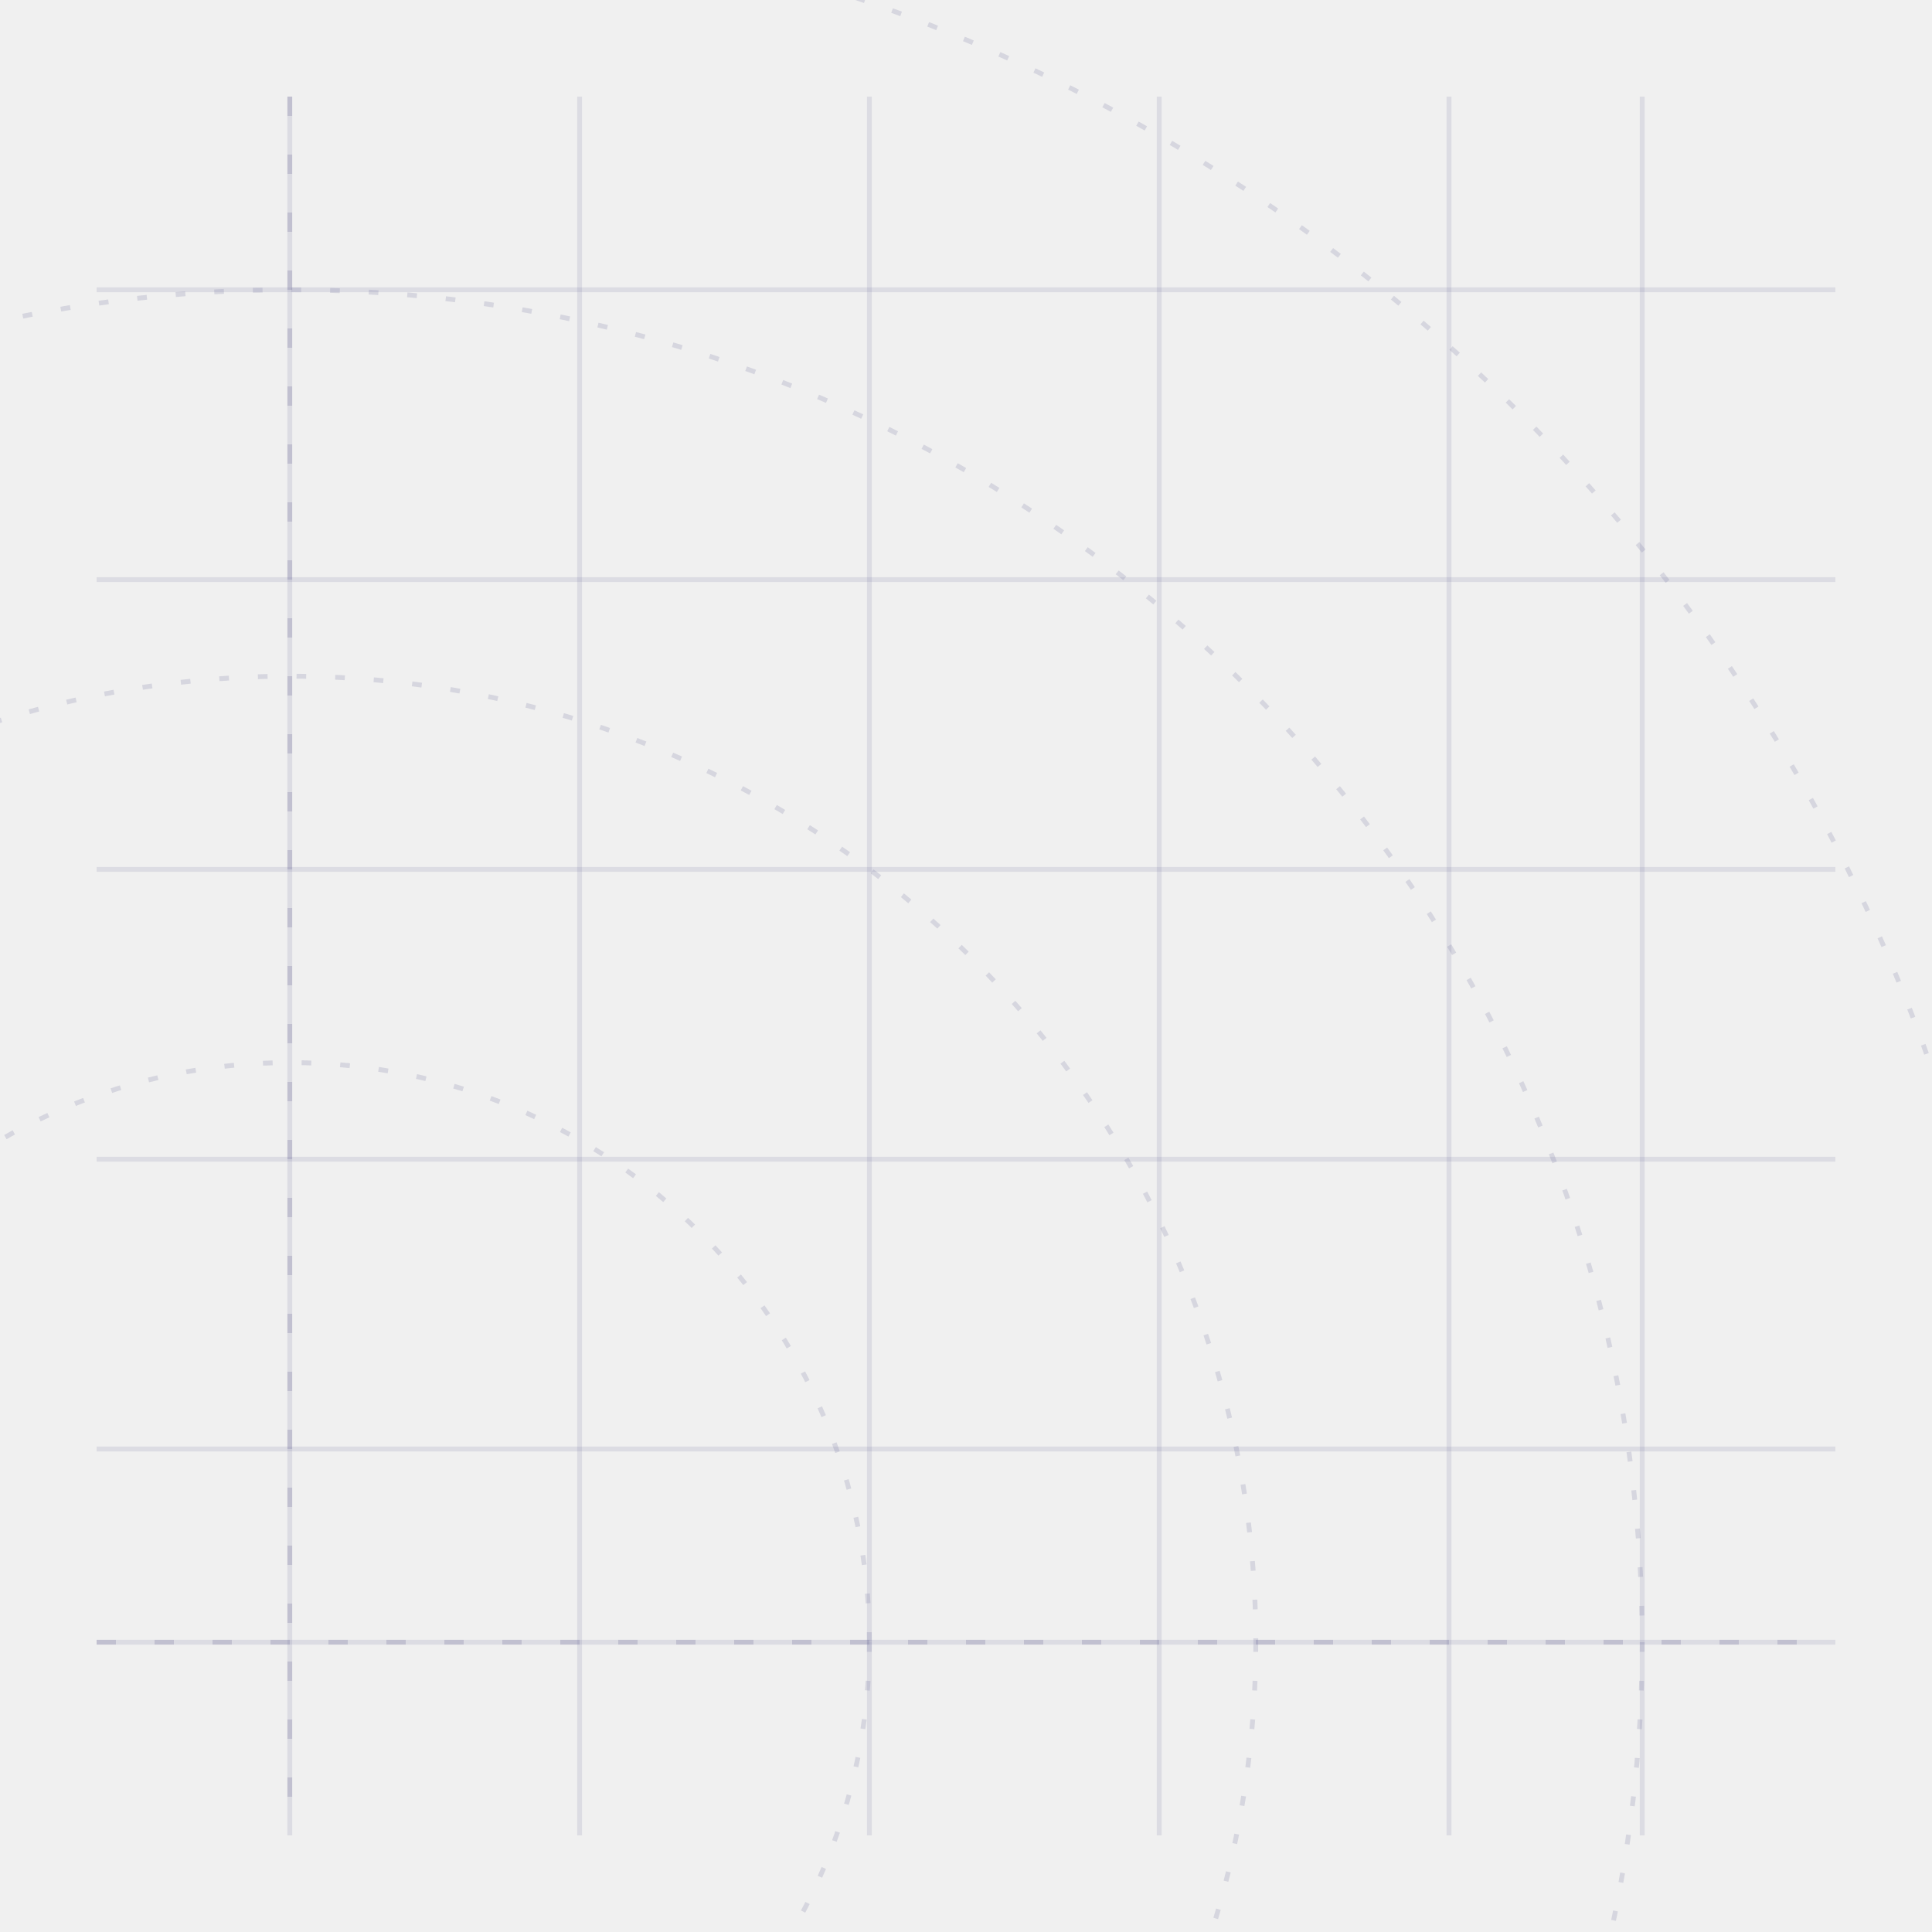
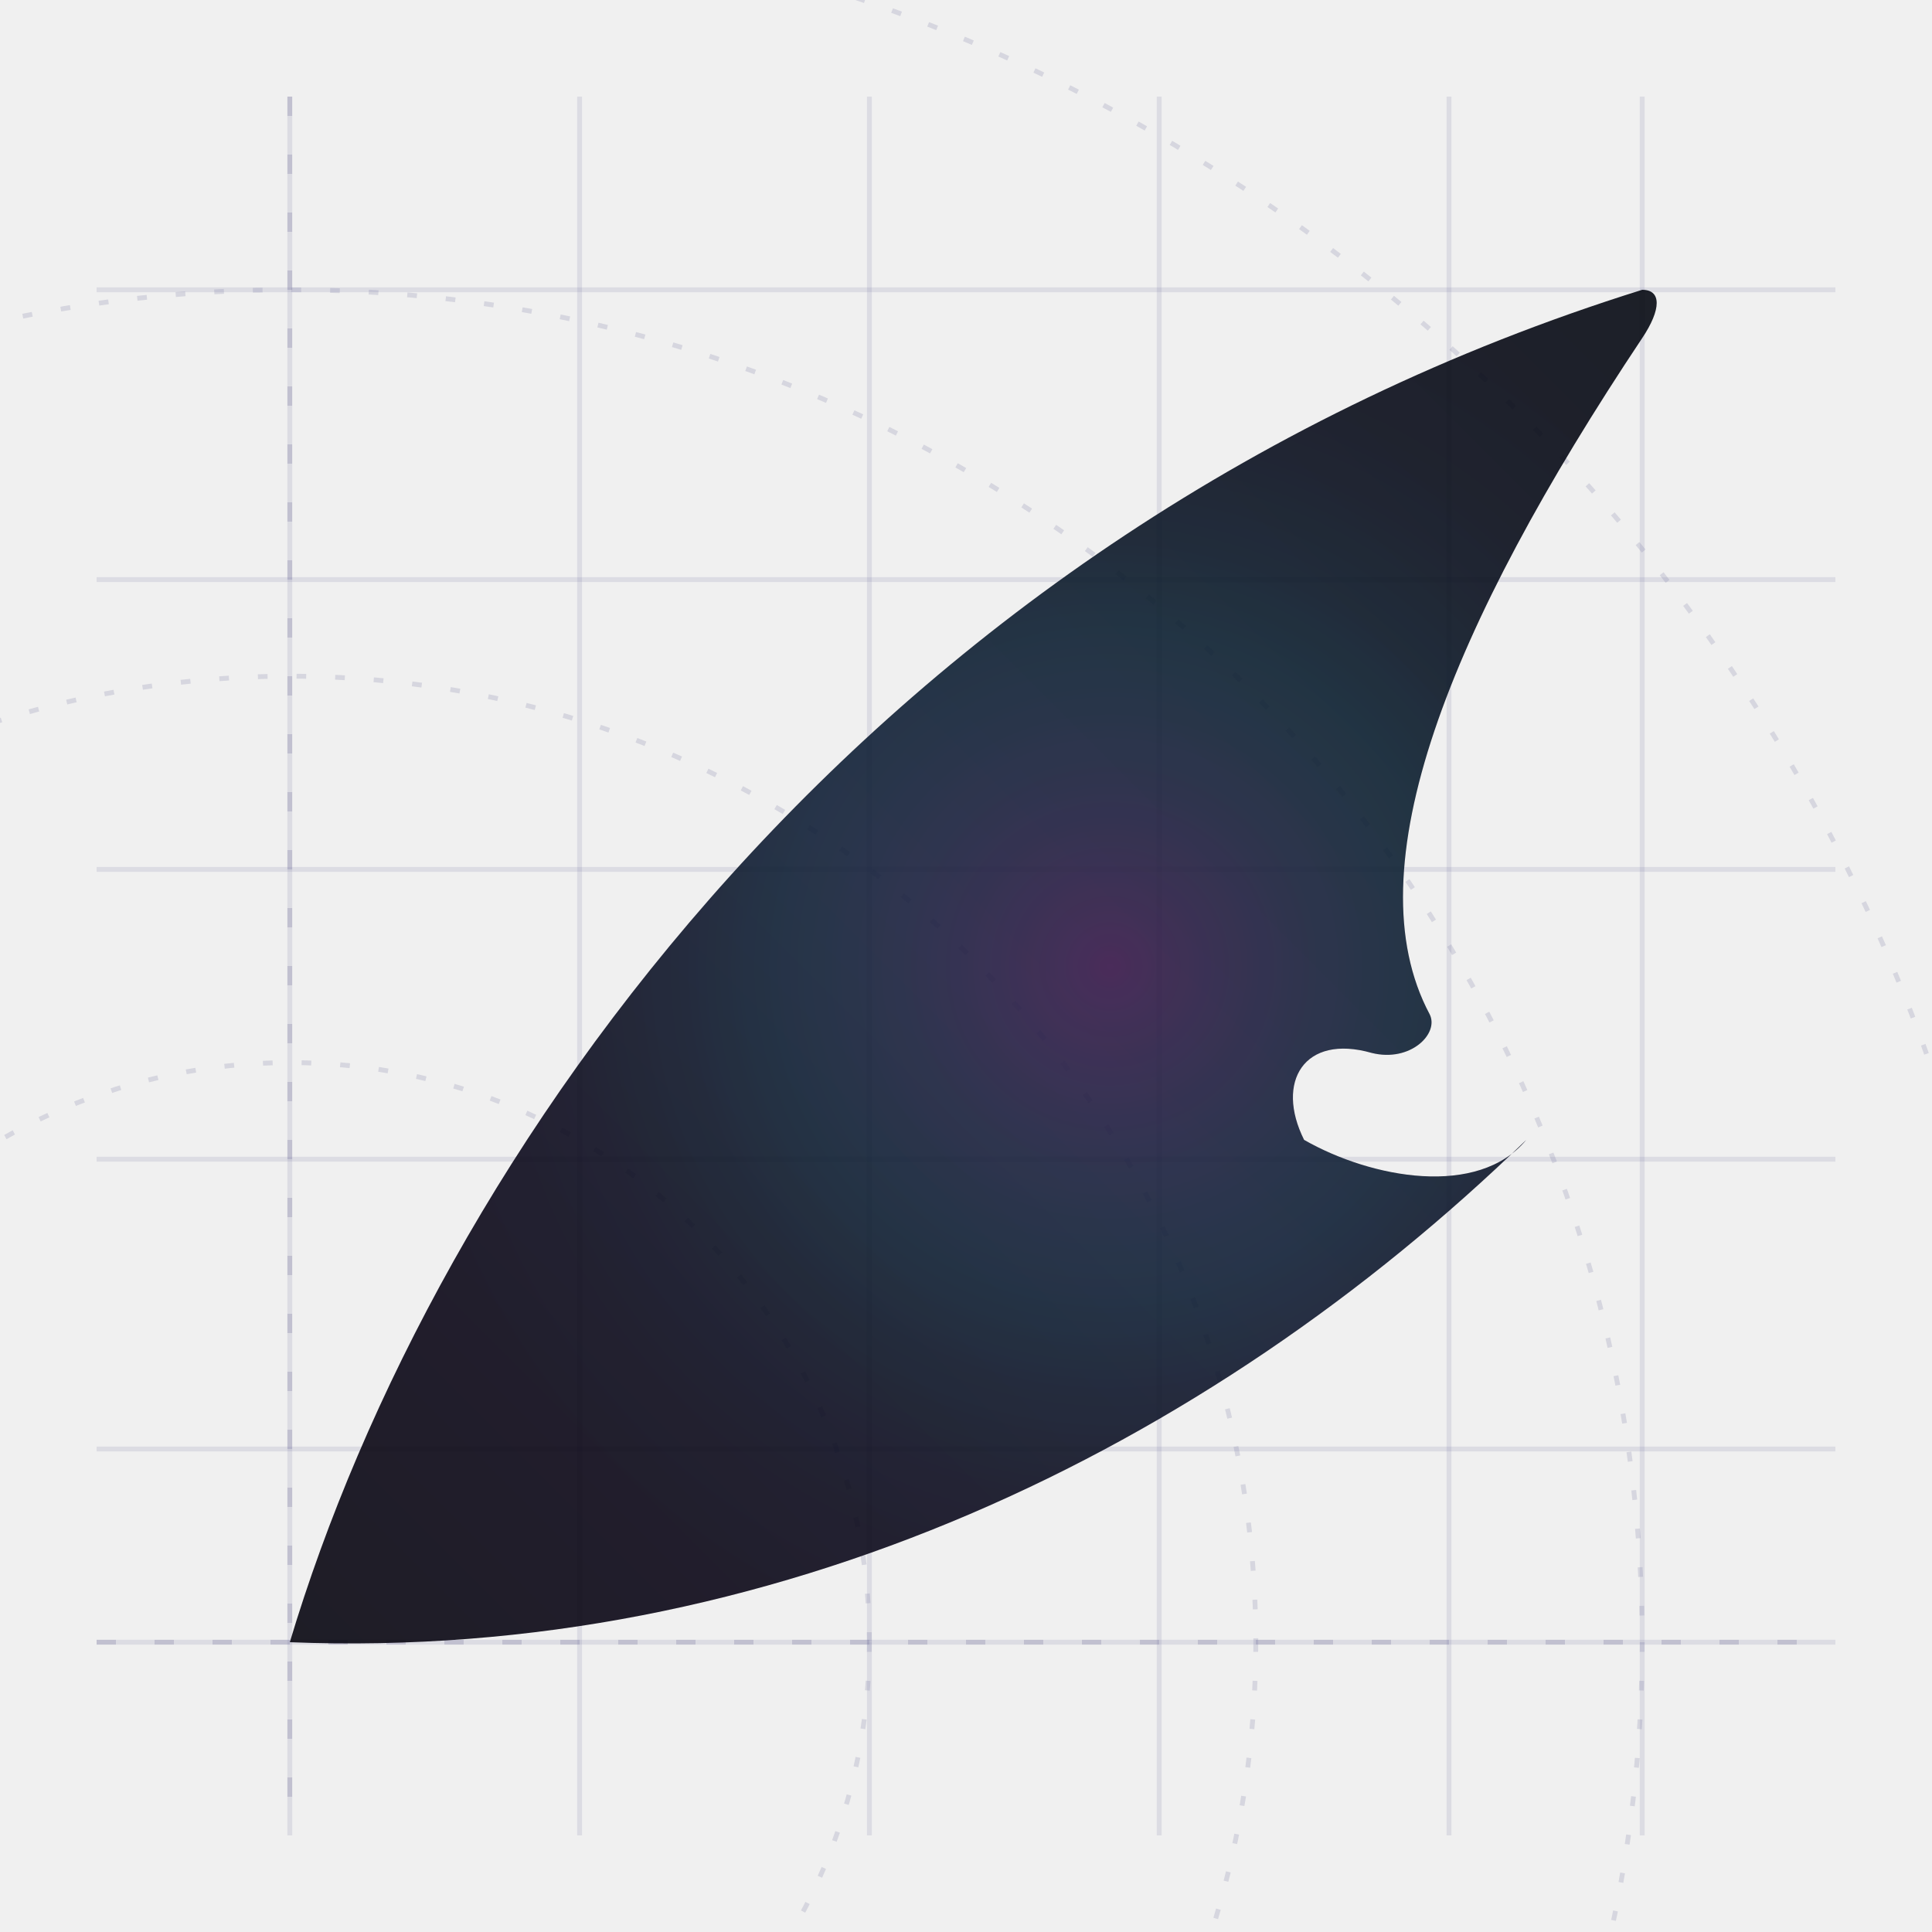
<svg xmlns="http://www.w3.org/2000/svg" viewBox="0 0 200 200" fill="none" width="100%" height="100%">
  <defs>
    <linearGradient id="crest-gradient" x1="0%" y1="100%" x2="100%" y2="0%">
      <stop offset="0%" stop-color="#00F0FF" />
      <stop offset="50%" stop-color="#D946EF" />
      <stop offset="100%" stop-color="#FFE600" />
    </linearGradient>
-     <filter id="neon-glow" x="-20%" y="-20%" width="140%" height="140%">
-       <feGaussianBlur stdDeviation="4" result="blur" />
+     <linearGradient id="cyan-glow-grad" x1="0%" y1="100%" x2="100%" y2="0%">
+       <stop offset="0%" stop-color="#00F0FF" />
+       <stop offset="100%" stop-color="#0072FF" />
+     </linearGradient>
+     <linearGradient id="purple-glow-grad" x1="0%" y1="100%" x2="100%" y2="0%">
+       <stop offset="0%" stop-color="#A855F7" />
+       <stop offset="100%" stop-color="#6366F1" />
+     </linearGradient>
+     <linearGradient id="magenta-glow-grad" x1="0%" y1="100%" x2="100%" y2="0%">
+       <stop offset="0%" stop-color="#EC4899" />
+       <stop offset="100%" stop-color="#F43F5E" />
+     </linearGradient>
+     <linearGradient id="yellow-glow-grad" x1="0%" y1="100%" x2="100%" y2="0%">
+       <stop offset="0%" stop-color="#FFE600" />
+       <stop offset="100%" stop-color="#FF6B00" />
+     </linearGradient>
+     <linearGradient id="crest-fill-gradient" x1="0%" y1="100%" x2="100%" y2="0%">
+       <stop offset="0%" stop-color="#070510" />
+       <stop offset="50%" stop-color="#0F0920" />
+       <stop offset="100%" stop-color="#050912" />
+     </linearGradient>
+     <radialGradient id="neon-ambient-glow" cx="60%" cy="50%" r="55%">
+       <stop offset="0%" stop-color="#D946EF" stop-opacity="0.25" />
+       <stop offset="45%" stop-color="#00F0FF" stop-opacity="0.12" />
+       <stop offset="100%" stop-color="#000000" stop-opacity="0" />
+     </radialGradient>
+     <filter id="neon-glow" x="-30%" y="-30%" width="160%" height="160%">
+       <feGaussianBlur stdDeviation="5" result="blur1" />
+       <feGaussianBlur stdDeviation="2.5" result="blur2" />
+       <feMerge>
+         <feMergeNode in="blur1" />
+         <feMergeNode in="blur2" />
+         <feMergeNode in="SourceGraphic" />
+       </feMerge>
+     </filter>
+     <filter id="subtle-glow" x="-20%" y="-20%" width="140%" height="140%">
+       <feGaussianBlur stdDeviation="1.5" result="blur" />
      <feMerge>
        <feMergeNode in="blur" />
        <feMergeNode in="SourceGraphic" />
      </feMerge>
    </filter>
  </defs>
  <style>
    /* Path draw-in keyframes */
    @keyframes drawIn {
      from {
        stroke-dashoffset: 800;
      }
      to {
        stroke-dashoffset: 0;
      }
    }

    @keyframes fadeTicks {
      from { opacity: 0; }
      to { opacity: 0.35; }
    }

    @keyframes textFade {
      from { opacity: 0; }
      to { opacity: 0.45; }
    }

    /* Core vector classes with transition systems */
+     .crest-backdrop {
+       transition: fill 0.4s ease, opacity 0.4s ease;
+     }
+ 
    .crest-outline {
      stroke: url(#crest-gradient);
-       stroke-width: 1.5px;
+       stroke-width: 1.8px;
      stroke-linecap: round;
      stroke-linejoin: round;
      fill: none;
      stroke-dasharray: 800;
      stroke-dashoffset: 800;
      animation: drawIn 2.5s cubic-bezier(0.16, 1, 0.3, 1) forwards;
-       transition: stroke-width 0.4s ease, filter 0.4s ease, stroke 0.4s ease;
-     }
- 
-     .drift-path {
-       stroke: url(#crest-gradient);
-       stroke-width: 3.2px;
+       transition: stroke-width 0.4s ease, filter 0.4s ease, stroke-width 0.4s ease;
+     }
+ 
+     .drift-path-glow {
      stroke-linecap: round;
      fill: none;
      stroke-dasharray: 500;
      stroke-dashoffset: 500;
-       transition: transform 0.4s cubic-bezier(0.25, 0.8, 0.25, 1), filter 0.4s ease, stroke-width 0.4s ease;
-     }
- 
+       filter: url(#neon-glow);
+       transition: transform 0.4s cubic-bezier(0.25, 0.8, 0.25, 1);
+     }
+ 
+     .drift-path-core {
+       stroke-linecap: round;
+       fill: none;
+       stroke-dasharray: 500;
+       stroke-dashoffset: 500;
+       transition: transform 0.4s cubic-bezier(0.25, 0.8, 0.25, 1), stroke-width 0.4s ease;
+     }
+ 
+     .drift-path-highlight {
+       stroke: #FFFFFF;
+       stroke-linecap: round;
+       fill: none;
+       stroke-dasharray: 500;
+       stroke-dashoffset: 500;
+       opacity: 0.85;
+       transition: transform 0.4s cubic-bezier(0.25, 0.8, 0.25, 1);
+     }
+ 
+     /* Synchronized animations for layers */
    .drift-path-1 {
      animation: drawIn 2.2s cubic-bezier(0.16, 1, 0.3, 1) forwards 0.1s;
    }

    .drift-path-2 {
      animation: drawIn 2.0s cubic-bezier(0.16, 1, 0.3, 1) forwards 0.25s;
    }

    .drift-path-3 {
      animation: drawIn 1.8s cubic-bezier(0.16, 1, 0.3, 1) forwards 0.4s;
    }

    .drift-path-4 {
      animation: drawIn 1.6s cubic-bezier(0.16, 1, 0.3, 1) forwards 0.55s;
    }

    /* Blueprint lines and annotations */
    .blueprint-grid {
      stroke: #6E6D99;
      stroke-width: 0.5px;
      opacity: 0.15;
      transition: opacity 0.3s ease;
    }

    .blueprint-circle {
      stroke: #6E6D99;
      stroke-width: 0.5px;
      opacity: 0.2;
      stroke-dasharray: 1 3;
    }

    .blueprint-axis {
      stroke: #6E6D99;
      stroke-width: 0.5px;
      opacity: 0.25;
      stroke-dasharray: 2 4;
    }

    .blueprint-tick {
      stroke: #6E6D99;
      stroke-width: 0.5px;
      opacity: 0;
      animation: fadeTicks 1s ease forwards 1s;
    }

    .blueprint-text {
      fill: #6E6D99;
      font-family: 'Space Grotesk', 'Courier New', monospace;
      font-size: 5px;
      font-weight: 500;
      letter-spacing: 0.5px;
      opacity: 0;
      animation: textFade 1s ease forwards 1.2s;
      transition: fill 0.3s ease, opacity 0.3s ease;
    }

    /* Interactive hover states ("responble me more") */
    svg:hover .crest-outline {
-       stroke-width: 2.2px;
-       filter: drop-shadow(0 0 6px rgba(0, 240, 255, 0.4)) drop-shadow(0 0 12px rgba(217, 70, 239, 0.3));
-     }
- 
-     svg:hover .drift-path {
-       filter: drop-shadow(0 0 8px rgba(0, 240, 255, 0.7)) drop-shadow(0 0 16px rgba(217, 70, 239, 0.4));
-       stroke-width: 3.8px;
+       stroke-width: 2.5px;
+       filter: drop-shadow(0 0 6px rgba(0, 240, 255, 0.5)) drop-shadow(0 0 12px rgba(217, 70, 239, 0.4));
+     }
+ 
+     svg:hover .crest-backdrop {
+       opacity: 0.95;
+     }
+ 
+     svg:hover .drift-path-core {
+       stroke-width: 4.5px;
    }

    /* Asymmetric expansion on hover matching aerodynamics */
    svg:hover .drift-path-1 {
      transform: translate(-4px, -3px);
    }
    
+     svg:hover .drift-path-2 {
+       transform: translate(-1px, -1px);
+     }
+ 
    svg:hover .drift-path-3 {
      transform: translate(2px, 3px);
    }

    svg:hover .drift-path-4 {
      transform: translate(4px, 5px);
    }

    svg:hover .blueprint-grid {
      opacity: 0.3;
    }

    svg:hover .blueprint-text {
      opacity: 0.75;
      fill: #00F0FF;
    }
  </style>
  <line x1="30" y1="10" x2="30" y2="190" class="blueprint-grid" />
  <line x1="60" y1="10" x2="60" y2="190" class="blueprint-grid" />
  <line x1="90" y1="10" x2="90" y2="190" class="blueprint-grid" />
  <line x1="120" y1="10" x2="120" y2="190" class="blueprint-grid" />
  <line x1="150" y1="10" x2="150" y2="190" class="blueprint-grid" />
  <line x1="170" y1="10" x2="170" y2="190" class="blueprint-grid" />
  <line x1="10" y1="30" x2="190" y2="30" class="blueprint-grid" />
  <line x1="10" y1="60" x2="190" y2="60" class="blueprint-grid" />
  <line x1="10" y1="90" x2="190" y2="90" class="blueprint-grid" />
  <line x1="10" y1="120" x2="190" y2="120" class="blueprint-grid" />
  <line x1="10" y1="150" x2="190" y2="150" class="blueprint-grid" />
  <line x1="10" y1="170" x2="190" y2="170" class="blueprint-grid" />
  <circle cx="30" cy="170" r="60" class="blueprint-circle" />
  <circle cx="30" cy="170" r="100" class="blueprint-circle" />
  <circle cx="30" cy="170" r="140" class="blueprint-circle" />
  <circle cx="30" cy="170" r="180" class="blueprint-circle" />
  <line x1="10" y1="170" x2="190" y2="170" class="blueprint-axis" />
  <line x1="30" y1="10" x2="30" y2="190" class="blueprint-axis" />
  <line x1="30" y1="20" x2="35" y2="20" class="blueprint-tick" />
  <line x1="30" y1="40" x2="35" y2="40" class="blueprint-tick" />
  <line x1="30" y1="80" x2="35" y2="80" class="blueprint-tick" />
  <line x1="30" y1="100" x2="35" y2="100" class="blueprint-tick" />
  <line x1="30" y1="140" x2="35" y2="140" class="blueprint-tick" />
  <line x1="30" y1="160" x2="35" y2="160" class="blueprint-tick" />
  <line x1="40" y1="170" x2="40" y2="175" class="blueprint-tick" />
  <line x1="80" y1="170" x2="80" y2="175" class="blueprint-tick" />
  <line x1="100" y1="170" x2="100" y2="175" class="blueprint-tick" />
  <line x1="140" y1="170" x2="140" y2="175" class="blueprint-tick" />
  <line x1="160" y1="170" x2="160" y2="175" class="blueprint-tick" />
  <text x="35" y="25" class="blueprint-text">θ = 38.65°</text>
  <text x="95" y="165" class="blueprint-text">APEX_R = 120.5mm</text>
  <text x="145" y="165" class="blueprint-text">CAD_V2: CREST</text>
  <text x="125" y="80" class="blueprint-text">DRAG_COEFF: 0.23</text>
-   <path d="M 30,170 C 45,120 90,55 170,30 C 172,30 172,32 170,35 C 150,65 140,90 148,105 C 149,107 146,110 142,109 C 135,107 132,112 135,118 C 142,122 153,124 158,118 C 125,150 80,172 30,170 Z" class="crest-outline" />
-   <path d="M 32,168 C 50,123 92,63 166,34" class="drift-path drift-path-1" />
-   <path d="M 35,166 C 60,128 100,75 158,45" class="drift-path drift-path-2" />
-   <path d="M 38,164 C 70,133 110,90 146,65" class="drift-path drift-path-3" />
-   <path d="M 42,162 C 80,140 115,115 136,90" class="drift-path drift-path-4" />
+   <path d="M 30,170 C 45,120 90,55 170,30 C 172,30 172,32 170,35 C 150,65 140,90 148,105 C 149,107 146,110 142,109 C 135,107 132,112 135,118 C 142,122 153,124 158,118 C 125,150 80,172 30,170 Z" fill="url(#crest-fill-gradient)" class="crest-backdrop" opacity="0.9" />
+   <path d="M 30,170 C 45,120 90,55 170,30 C 172,30 172,32 170,35 C 150,65 140,90 148,105 C 149,107 146,110 142,109 C 135,107 132,112 135,118 C 142,122 153,124 158,118 C 125,150 80,172 30,170 Z" fill="url(#neon-ambient-glow)" class="crest-backdrop" opacity="0.8" style="mix-blend-mode: screen;" />
+   <path d="M 30,170 C 45,120 90,55 170,30 C 172,30 172,32 170,35 C 150,65 140,90 148,105 C 149,107 146,110 142,109 C 135,107 132,112 135,118 C 142,122 153,124 158,118 C 125,150 80,172 30,170 Z" class="crest-outline" filter="url(#subtle-glow)" />
+   <path d="M 32,168 C 50,123 92,63 166,34" class="drift-path-glow drift-path-1" stroke="url(#cyan-glow-grad)" stroke-width="10" opacity="0.2" />
+   <path d="M 32,168 C 50,123 92,63 166,34" class="drift-path-core drift-path-1" stroke="url(#cyan-glow-grad)" stroke-width="3.5" opacity="0.9" />
+   <path d="M 32,168 C 50,123 92,63 166,34" class="drift-path-highlight drift-path-1" stroke-width="1.0" />
+   <path d="M 35,166 C 60,128 100,75 158,45" class="drift-path-glow drift-path-2" stroke="url(#purple-glow-grad)" stroke-width="10" opacity="0.2" />
+   <path d="M 35,166 C 60,128 100,75 158,45" class="drift-path-core drift-path-2" stroke="url(#purple-glow-grad)" stroke-width="3.5" opacity="0.9" />
+   <path d="M 35,166 C 60,128 100,75 158,45" class="drift-path-highlight drift-path-2" stroke-width="1.0" />
+   <path d="M 38,164 C 70,133 110,90 146,65" class="drift-path-glow drift-path-3" stroke="url(#magenta-glow-grad)" stroke-width="10" opacity="0.2" />
+   <path d="M 38,164 C 70,133 110,90 146,65" class="drift-path-core drift-path-3" stroke="url(#magenta-glow-grad)" stroke-width="3.5" opacity="0.9" />
+   <path d="M 38,164 C 70,133 110,90 146,65" class="drift-path-highlight drift-path-3" stroke-width="1.0" />
+   <path d="M 42,162 C 80,140 115,115 136,90" class="drift-path-glow drift-path-4" stroke="url(#yellow-glow-grad)" stroke-width="10" opacity="0.2" />
+   <path d="M 42,162 C 80,140 115,115 136,90" class="drift-path-core drift-path-4" stroke="url(#yellow-glow-grad)" stroke-width="3.5" opacity="0.9" />
+   <path d="M 42,162 C 80,140 115,115 136,90" class="drift-path-highlight drift-path-4" stroke-width="1.0" />
</svg>
